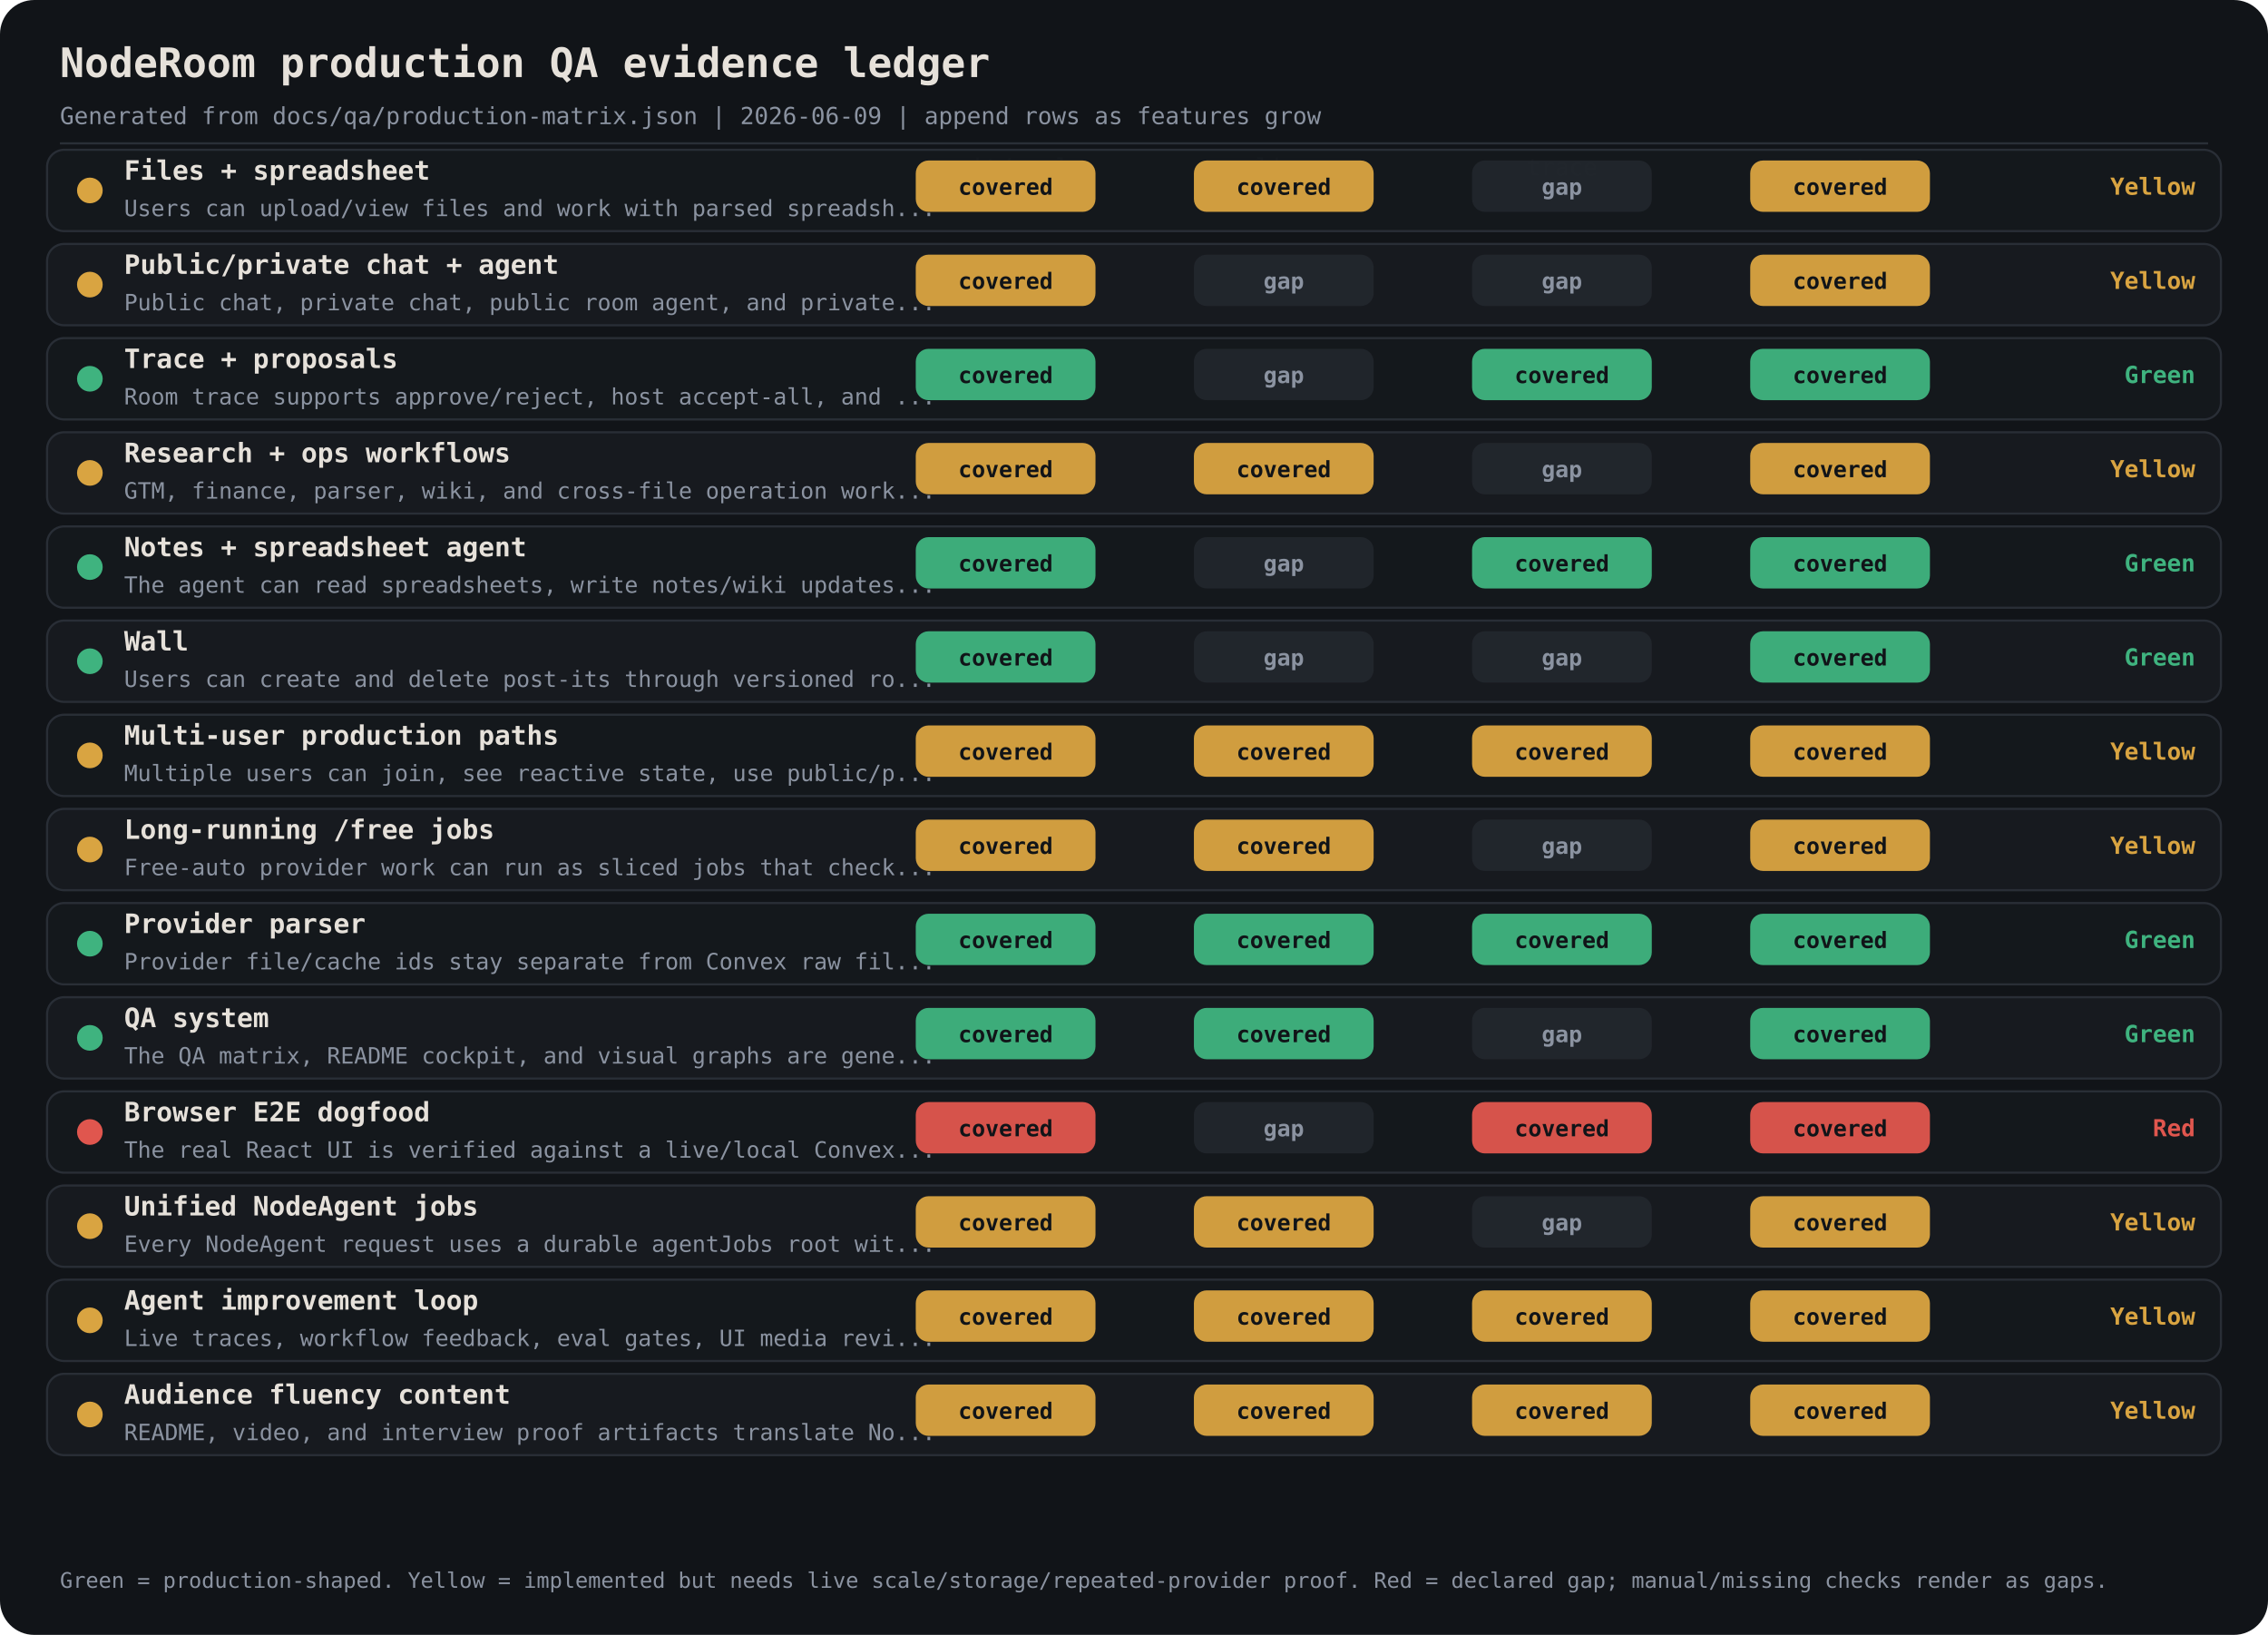
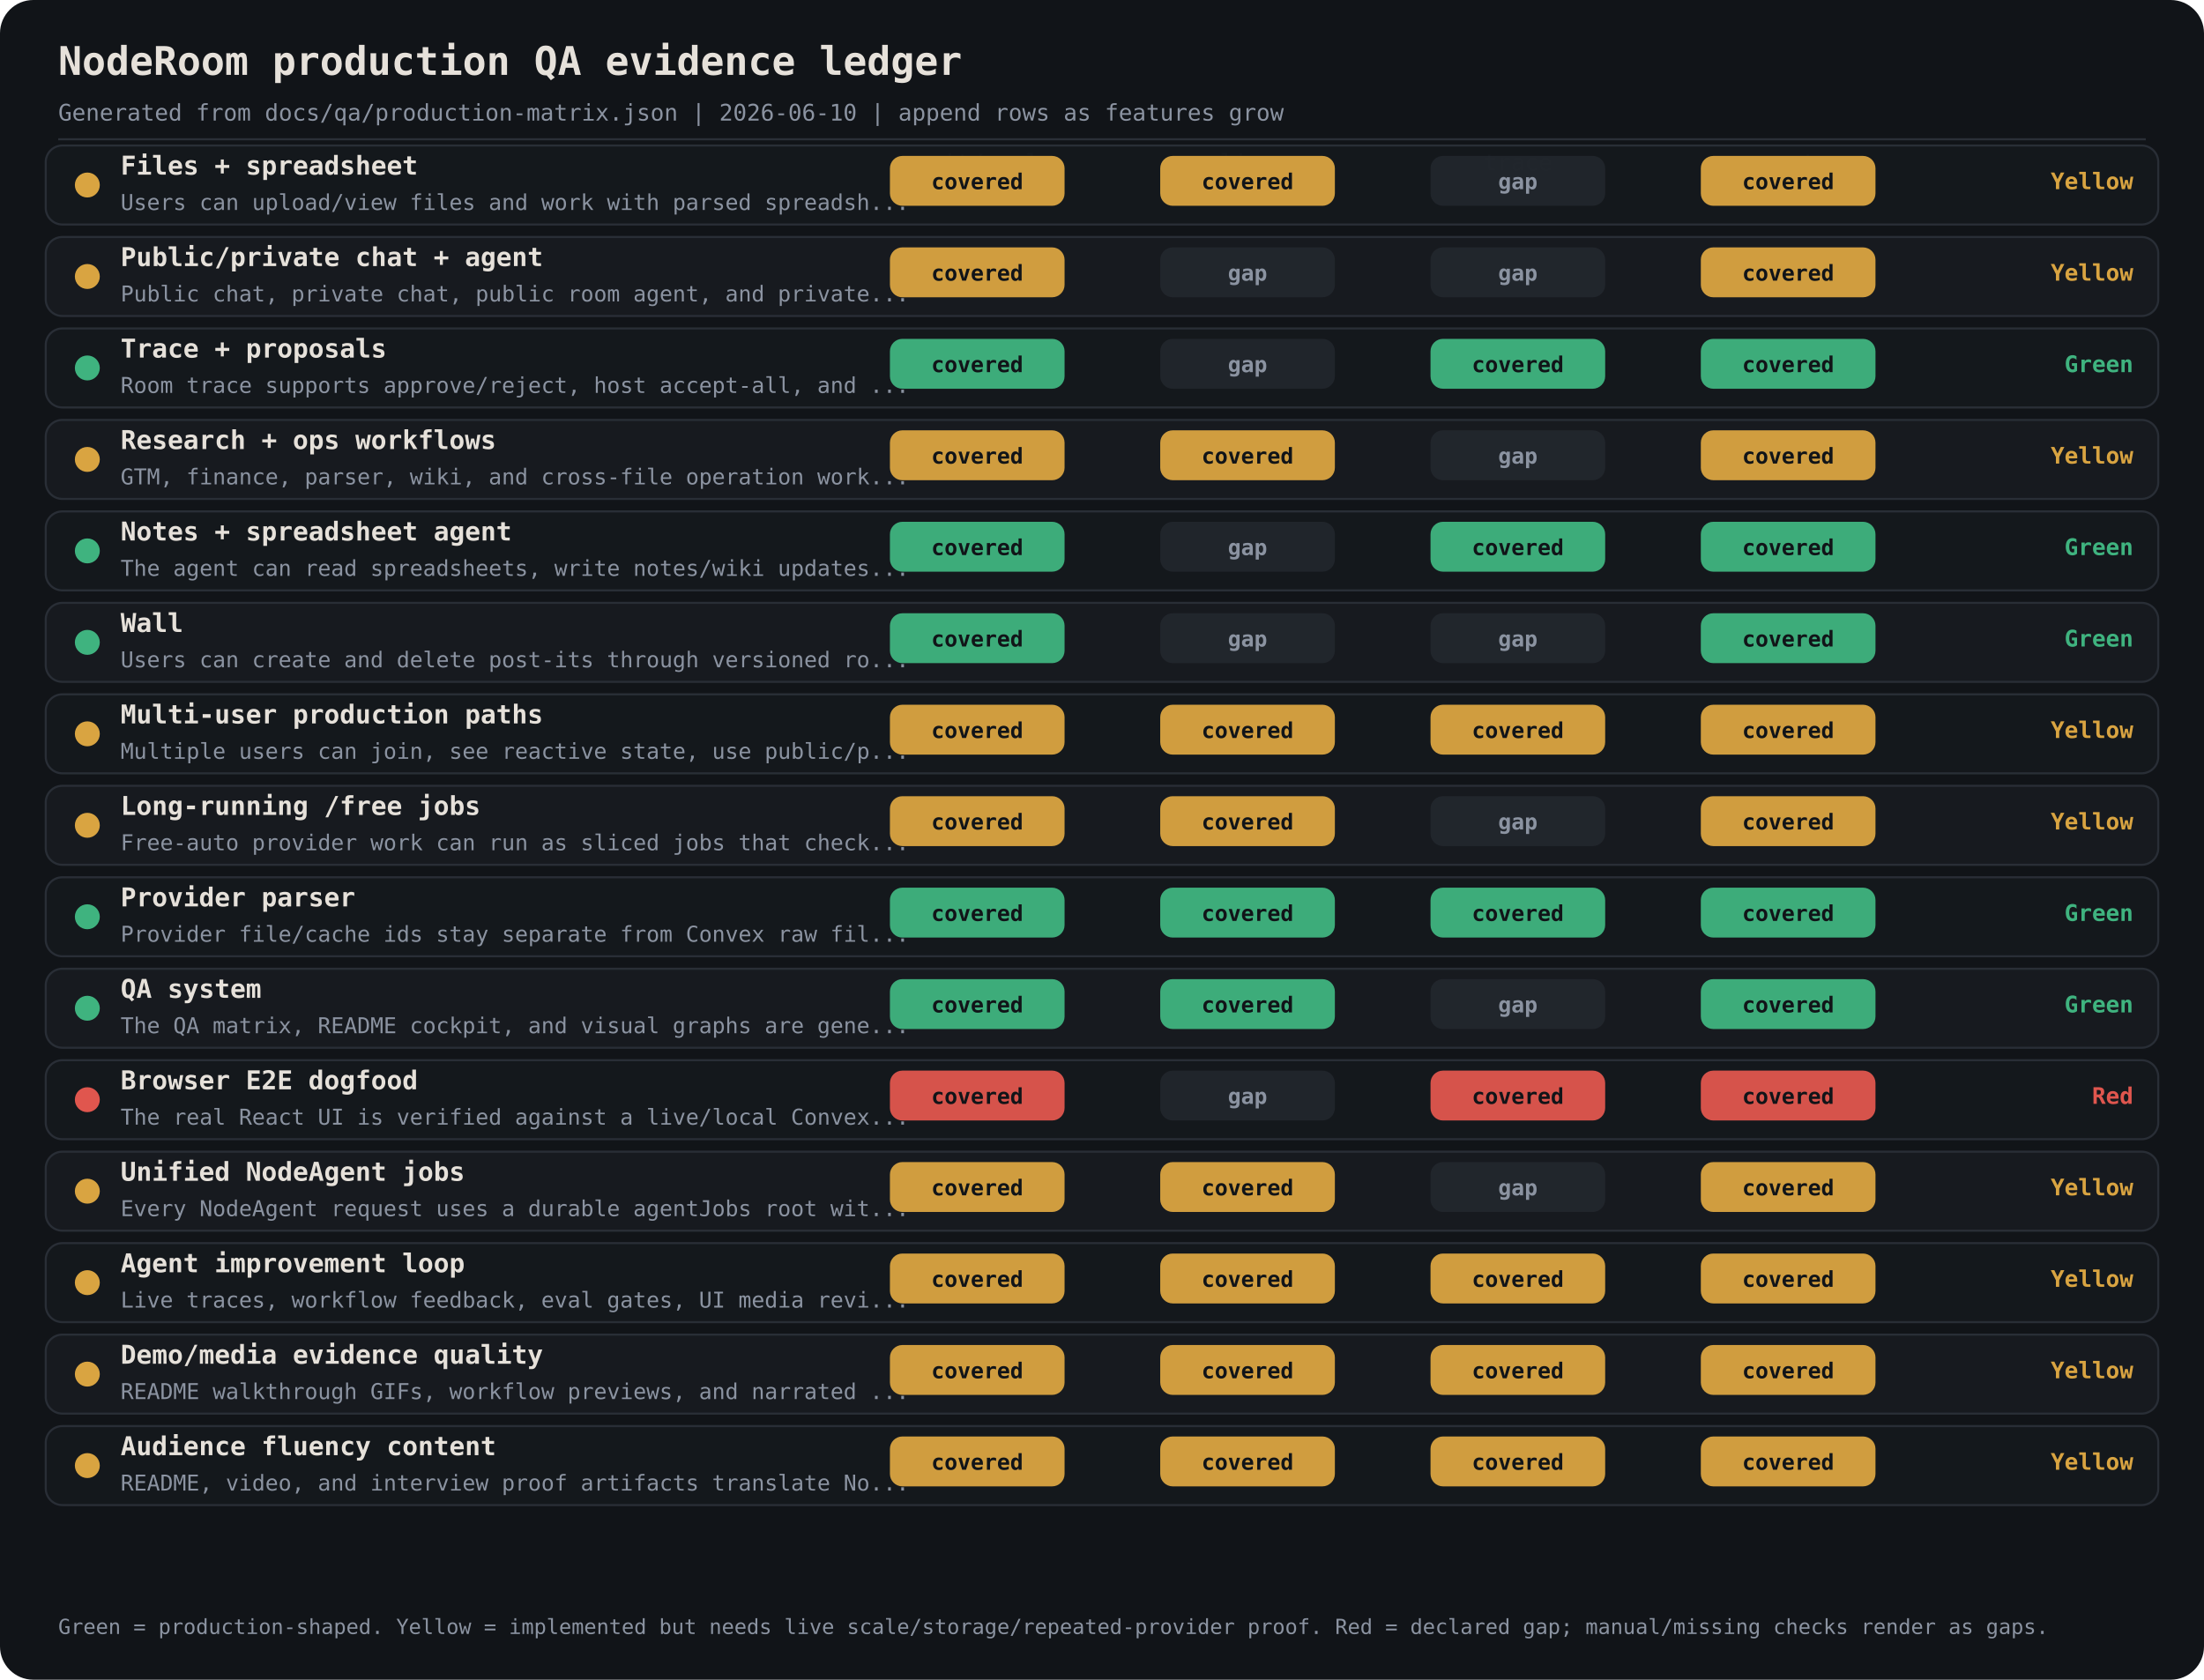
- <svg xmlns="http://www.w3.org/2000/svg" width="1060" height="764" viewBox="0 0 1060 764" font-family="ui-monospace, 'JetBrains Mono', monospace">
-   <rect width="1060" height="764" rx="16" fill="#111418" />
+ <svg xmlns="http://www.w3.org/2000/svg" width="1060" height="808" viewBox="0 0 1060 808" font-family="ui-monospace, 'JetBrains Mono', monospace">
+   <rect width="1060" height="808" rx="16" fill="#111418" />
  <text x="28" y="36" fill="#E6E1DA" font-size="19" font-weight="700">NodeRoom production QA evidence ledger</text>
-   <text x="28" y="58" fill="#8B93A1" font-size="11">Generated from docs/qa/production-matrix.json | 2026-06-09 | append rows as features grow</text>
+   <text x="28" y="58" fill="#8B93A1" font-size="11">Generated from docs/qa/production-matrix.json | 2026-06-10 | append rows as features grow</text>
  <line x1="28" y1="67" x2="1032" y2="67" stroke="#2A2F37" />
  <text x="470" y="82" fill="#8B93A1" font-size="11" text-anchor="middle">unit/eval</text>
  <text x="600" y="82" fill="#8B93A1" font-size="11" text-anchor="middle">live</text>
  <text x="730" y="82" fill="#8B93A1" font-size="11" text-anchor="middle">trace</text>
  <text x="860" y="82" fill="#8B93A1" font-size="11" text-anchor="middle">next</text>
  <rect x="22" y="70" width="1016" height="38" rx="8" fill="#14181D" stroke="#2A2F37" opacity="0.98" />
  <circle cx="42" cy="89" r="6" fill="#D9A441" />
  <text x="58" y="84" fill="#E6E1DA" font-size="12.5" font-weight="700">Files + spreadsheet</text>
  <text x="58" y="101" fill="#8B93A1" font-size="10.5">Users can upload/view files and work with parsed spreadsh...</text>
  <rect x="428" y="75" width="84" height="24" rx="6" fill="#D9A441" opacity="0.95" />
  <text x="470" y="91" fill="#111418" font-size="10.5" font-weight="700" text-anchor="middle">covered</text>
  <rect x="558" y="75" width="84" height="24" rx="6" fill="#D9A441" opacity="0.95" />
  <text x="600" y="91" fill="#111418" font-size="10.5" font-weight="700" text-anchor="middle">covered</text>
  <rect x="688" y="75" width="84" height="24" rx="6" fill="#2A2F37" opacity="0.55" />
  <text x="730" y="91" fill="#8B93A1" font-size="10.5" font-weight="700" text-anchor="middle">gap</text>
  <rect x="818" y="75" width="84" height="24" rx="6" fill="#D9A441" opacity="0.95" />
  <text x="860" y="91" fill="#111418" font-size="10.5" font-weight="700" text-anchor="middle">covered</text>
  <text x="1026" y="91" fill="#D9A441" font-size="11" text-anchor="end" font-weight="700">Yellow</text>
  <rect x="22" y="114" width="1016" height="38" rx="8" fill="#171B20" stroke="#2A2F37" opacity="0.98" />
  <circle cx="42" cy="133" r="6" fill="#D9A441" />
  <text x="58" y="128" fill="#E6E1DA" font-size="12.5" font-weight="700">Public/private chat + agent</text>
  <text x="58" y="145" fill="#8B93A1" font-size="10.5">Public chat, private chat, public room agent, and private...</text>
  <rect x="428" y="119" width="84" height="24" rx="6" fill="#D9A441" opacity="0.95" />
  <text x="470" y="135" fill="#111418" font-size="10.5" font-weight="700" text-anchor="middle">covered</text>
  <rect x="558" y="119" width="84" height="24" rx="6" fill="#2A2F37" opacity="0.55" />
  <text x="600" y="135" fill="#8B93A1" font-size="10.5" font-weight="700" text-anchor="middle">gap</text>
  <rect x="688" y="119" width="84" height="24" rx="6" fill="#2A2F37" opacity="0.55" />
  <text x="730" y="135" fill="#8B93A1" font-size="10.5" font-weight="700" text-anchor="middle">gap</text>
  <rect x="818" y="119" width="84" height="24" rx="6" fill="#D9A441" opacity="0.95" />
  <text x="860" y="135" fill="#111418" font-size="10.5" font-weight="700" text-anchor="middle">covered</text>
  <text x="1026" y="135" fill="#D9A441" font-size="11" text-anchor="end" font-weight="700">Yellow</text>
  <rect x="22" y="158" width="1016" height="38" rx="8" fill="#14181D" stroke="#2A2F37" opacity="0.98" />
  <circle cx="42" cy="177" r="6" fill="#3FB37F" />
  <text x="58" y="172" fill="#E6E1DA" font-size="12.5" font-weight="700">Trace + proposals</text>
  <text x="58" y="189" fill="#8B93A1" font-size="10.5">Room trace supports approve/reject, host accept-all, and ...</text>
  <rect x="428" y="163" width="84" height="24" rx="6" fill="#3FB37F" opacity="0.95" />
  <text x="470" y="179" fill="#111418" font-size="10.5" font-weight="700" text-anchor="middle">covered</text>
  <rect x="558" y="163" width="84" height="24" rx="6" fill="#2A2F37" opacity="0.55" />
  <text x="600" y="179" fill="#8B93A1" font-size="10.5" font-weight="700" text-anchor="middle">gap</text>
  <rect x="688" y="163" width="84" height="24" rx="6" fill="#3FB37F" opacity="0.95" />
  <text x="730" y="179" fill="#111418" font-size="10.5" font-weight="700" text-anchor="middle">covered</text>
  <rect x="818" y="163" width="84" height="24" rx="6" fill="#3FB37F" opacity="0.95" />
  <text x="860" y="179" fill="#111418" font-size="10.5" font-weight="700" text-anchor="middle">covered</text>
  <text x="1026" y="179" fill="#3FB37F" font-size="11" text-anchor="end" font-weight="700">Green</text>
  <rect x="22" y="202" width="1016" height="38" rx="8" fill="#171B20" stroke="#2A2F37" opacity="0.98" />
  <circle cx="42" cy="221" r="6" fill="#D9A441" />
  <text x="58" y="216" fill="#E6E1DA" font-size="12.5" font-weight="700">Research + ops workflows</text>
  <text x="58" y="233" fill="#8B93A1" font-size="10.5">GTM, finance, parser, wiki, and cross-file operation work...</text>
  <rect x="428" y="207" width="84" height="24" rx="6" fill="#D9A441" opacity="0.95" />
  <text x="470" y="223" fill="#111418" font-size="10.5" font-weight="700" text-anchor="middle">covered</text>
  <rect x="558" y="207" width="84" height="24" rx="6" fill="#D9A441" opacity="0.95" />
  <text x="600" y="223" fill="#111418" font-size="10.5" font-weight="700" text-anchor="middle">covered</text>
  <rect x="688" y="207" width="84" height="24" rx="6" fill="#2A2F37" opacity="0.55" />
  <text x="730" y="223" fill="#8B93A1" font-size="10.5" font-weight="700" text-anchor="middle">gap</text>
  <rect x="818" y="207" width="84" height="24" rx="6" fill="#D9A441" opacity="0.95" />
  <text x="860" y="223" fill="#111418" font-size="10.5" font-weight="700" text-anchor="middle">covered</text>
  <text x="1026" y="223" fill="#D9A441" font-size="11" text-anchor="end" font-weight="700">Yellow</text>
  <rect x="22" y="246" width="1016" height="38" rx="8" fill="#14181D" stroke="#2A2F37" opacity="0.98" />
  <circle cx="42" cy="265" r="6" fill="#3FB37F" />
  <text x="58" y="260" fill="#E6E1DA" font-size="12.5" font-weight="700">Notes + spreadsheet agent</text>
  <text x="58" y="277" fill="#8B93A1" font-size="10.5">The agent can read spreadsheets, write notes/wiki updates...</text>
  <rect x="428" y="251" width="84" height="24" rx="6" fill="#3FB37F" opacity="0.95" />
  <text x="470" y="267" fill="#111418" font-size="10.5" font-weight="700" text-anchor="middle">covered</text>
  <rect x="558" y="251" width="84" height="24" rx="6" fill="#2A2F37" opacity="0.55" />
  <text x="600" y="267" fill="#8B93A1" font-size="10.5" font-weight="700" text-anchor="middle">gap</text>
  <rect x="688" y="251" width="84" height="24" rx="6" fill="#3FB37F" opacity="0.95" />
  <text x="730" y="267" fill="#111418" font-size="10.5" font-weight="700" text-anchor="middle">covered</text>
  <rect x="818" y="251" width="84" height="24" rx="6" fill="#3FB37F" opacity="0.95" />
  <text x="860" y="267" fill="#111418" font-size="10.5" font-weight="700" text-anchor="middle">covered</text>
  <text x="1026" y="267" fill="#3FB37F" font-size="11" text-anchor="end" font-weight="700">Green</text>
  <rect x="22" y="290" width="1016" height="38" rx="8" fill="#171B20" stroke="#2A2F37" opacity="0.98" />
  <circle cx="42" cy="309" r="6" fill="#3FB37F" />
  <text x="58" y="304" fill="#E6E1DA" font-size="12.5" font-weight="700">Wall</text>
  <text x="58" y="321" fill="#8B93A1" font-size="10.5">Users can create and delete post-its through versioned ro...</text>
  <rect x="428" y="295" width="84" height="24" rx="6" fill="#3FB37F" opacity="0.95" />
  <text x="470" y="311" fill="#111418" font-size="10.5" font-weight="700" text-anchor="middle">covered</text>
  <rect x="558" y="295" width="84" height="24" rx="6" fill="#2A2F37" opacity="0.55" />
  <text x="600" y="311" fill="#8B93A1" font-size="10.5" font-weight="700" text-anchor="middle">gap</text>
  <rect x="688" y="295" width="84" height="24" rx="6" fill="#2A2F37" opacity="0.55" />
  <text x="730" y="311" fill="#8B93A1" font-size="10.5" font-weight="700" text-anchor="middle">gap</text>
  <rect x="818" y="295" width="84" height="24" rx="6" fill="#3FB37F" opacity="0.95" />
  <text x="860" y="311" fill="#111418" font-size="10.5" font-weight="700" text-anchor="middle">covered</text>
  <text x="1026" y="311" fill="#3FB37F" font-size="11" text-anchor="end" font-weight="700">Green</text>
  <rect x="22" y="334" width="1016" height="38" rx="8" fill="#14181D" stroke="#2A2F37" opacity="0.98" />
  <circle cx="42" cy="353" r="6" fill="#D9A441" />
  <text x="58" y="348" fill="#E6E1DA" font-size="12.5" font-weight="700">Multi-user production paths</text>
  <text x="58" y="365" fill="#8B93A1" font-size="10.5">Multiple users can join, see reactive state, use public/p...</text>
  <rect x="428" y="339" width="84" height="24" rx="6" fill="#D9A441" opacity="0.95" />
  <text x="470" y="355" fill="#111418" font-size="10.5" font-weight="700" text-anchor="middle">covered</text>
  <rect x="558" y="339" width="84" height="24" rx="6" fill="#D9A441" opacity="0.95" />
  <text x="600" y="355" fill="#111418" font-size="10.5" font-weight="700" text-anchor="middle">covered</text>
  <rect x="688" y="339" width="84" height="24" rx="6" fill="#D9A441" opacity="0.95" />
  <text x="730" y="355" fill="#111418" font-size="10.5" font-weight="700" text-anchor="middle">covered</text>
  <rect x="818" y="339" width="84" height="24" rx="6" fill="#D9A441" opacity="0.95" />
  <text x="860" y="355" fill="#111418" font-size="10.5" font-weight="700" text-anchor="middle">covered</text>
  <text x="1026" y="355" fill="#D9A441" font-size="11" text-anchor="end" font-weight="700">Yellow</text>
  <rect x="22" y="378" width="1016" height="38" rx="8" fill="#171B20" stroke="#2A2F37" opacity="0.98" />
  <circle cx="42" cy="397" r="6" fill="#D9A441" />
  <text x="58" y="392" fill="#E6E1DA" font-size="12.5" font-weight="700">Long-running /free jobs</text>
  <text x="58" y="409" fill="#8B93A1" font-size="10.5">Free-auto provider work can run as sliced jobs that check...</text>
  <rect x="428" y="383" width="84" height="24" rx="6" fill="#D9A441" opacity="0.95" />
  <text x="470" y="399" fill="#111418" font-size="10.5" font-weight="700" text-anchor="middle">covered</text>
  <rect x="558" y="383" width="84" height="24" rx="6" fill="#D9A441" opacity="0.95" />
  <text x="600" y="399" fill="#111418" font-size="10.5" font-weight="700" text-anchor="middle">covered</text>
  <rect x="688" y="383" width="84" height="24" rx="6" fill="#2A2F37" opacity="0.55" />
  <text x="730" y="399" fill="#8B93A1" font-size="10.5" font-weight="700" text-anchor="middle">gap</text>
  <rect x="818" y="383" width="84" height="24" rx="6" fill="#D9A441" opacity="0.95" />
  <text x="860" y="399" fill="#111418" font-size="10.5" font-weight="700" text-anchor="middle">covered</text>
  <text x="1026" y="399" fill="#D9A441" font-size="11" text-anchor="end" font-weight="700">Yellow</text>
  <rect x="22" y="422" width="1016" height="38" rx="8" fill="#14181D" stroke="#2A2F37" opacity="0.98" />
  <circle cx="42" cy="441" r="6" fill="#3FB37F" />
  <text x="58" y="436" fill="#E6E1DA" font-size="12.5" font-weight="700">Provider parser</text>
  <text x="58" y="453" fill="#8B93A1" font-size="10.5">Provider file/cache ids stay separate from Convex raw fil...</text>
  <rect x="428" y="427" width="84" height="24" rx="6" fill="#3FB37F" opacity="0.95" />
  <text x="470" y="443" fill="#111418" font-size="10.5" font-weight="700" text-anchor="middle">covered</text>
  <rect x="558" y="427" width="84" height="24" rx="6" fill="#3FB37F" opacity="0.95" />
  <text x="600" y="443" fill="#111418" font-size="10.5" font-weight="700" text-anchor="middle">covered</text>
  <rect x="688" y="427" width="84" height="24" rx="6" fill="#3FB37F" opacity="0.95" />
  <text x="730" y="443" fill="#111418" font-size="10.5" font-weight="700" text-anchor="middle">covered</text>
  <rect x="818" y="427" width="84" height="24" rx="6" fill="#3FB37F" opacity="0.95" />
  <text x="860" y="443" fill="#111418" font-size="10.5" font-weight="700" text-anchor="middle">covered</text>
  <text x="1026" y="443" fill="#3FB37F" font-size="11" text-anchor="end" font-weight="700">Green</text>
  <rect x="22" y="466" width="1016" height="38" rx="8" fill="#171B20" stroke="#2A2F37" opacity="0.98" />
  <circle cx="42" cy="485" r="6" fill="#3FB37F" />
  <text x="58" y="480" fill="#E6E1DA" font-size="12.5" font-weight="700">QA system</text>
  <text x="58" y="497" fill="#8B93A1" font-size="10.5">The QA matrix, README cockpit, and visual graphs are gene...</text>
  <rect x="428" y="471" width="84" height="24" rx="6" fill="#3FB37F" opacity="0.95" />
  <text x="470" y="487" fill="#111418" font-size="10.5" font-weight="700" text-anchor="middle">covered</text>
  <rect x="558" y="471" width="84" height="24" rx="6" fill="#3FB37F" opacity="0.95" />
  <text x="600" y="487" fill="#111418" font-size="10.5" font-weight="700" text-anchor="middle">covered</text>
  <rect x="688" y="471" width="84" height="24" rx="6" fill="#2A2F37" opacity="0.55" />
  <text x="730" y="487" fill="#8B93A1" font-size="10.5" font-weight="700" text-anchor="middle">gap</text>
  <rect x="818" y="471" width="84" height="24" rx="6" fill="#3FB37F" opacity="0.95" />
  <text x="860" y="487" fill="#111418" font-size="10.5" font-weight="700" text-anchor="middle">covered</text>
  <text x="1026" y="487" fill="#3FB37F" font-size="11" text-anchor="end" font-weight="700">Green</text>
  <rect x="22" y="510" width="1016" height="38" rx="8" fill="#14181D" stroke="#2A2F37" opacity="0.98" />
  <circle cx="42" cy="529" r="6" fill="#E0564E" />
  <text x="58" y="524" fill="#E6E1DA" font-size="12.5" font-weight="700">Browser E2E dogfood</text>
  <text x="58" y="541" fill="#8B93A1" font-size="10.5">The real React UI is verified against a live/local Convex...</text>
  <rect x="428" y="515" width="84" height="24" rx="6" fill="#E0564E" opacity="0.95" />
  <text x="470" y="531" fill="#111418" font-size="10.5" font-weight="700" text-anchor="middle">covered</text>
  <rect x="558" y="515" width="84" height="24" rx="6" fill="#2A2F37" opacity="0.55" />
  <text x="600" y="531" fill="#8B93A1" font-size="10.5" font-weight="700" text-anchor="middle">gap</text>
  <rect x="688" y="515" width="84" height="24" rx="6" fill="#E0564E" opacity="0.95" />
  <text x="730" y="531" fill="#111418" font-size="10.5" font-weight="700" text-anchor="middle">covered</text>
  <rect x="818" y="515" width="84" height="24" rx="6" fill="#E0564E" opacity="0.95" />
  <text x="860" y="531" fill="#111418" font-size="10.5" font-weight="700" text-anchor="middle">covered</text>
  <text x="1026" y="531" fill="#E0564E" font-size="11" text-anchor="end" font-weight="700">Red</text>
  <rect x="22" y="554" width="1016" height="38" rx="8" fill="#171B20" stroke="#2A2F37" opacity="0.98" />
  <circle cx="42" cy="573" r="6" fill="#D9A441" />
  <text x="58" y="568" fill="#E6E1DA" font-size="12.5" font-weight="700">Unified NodeAgent jobs</text>
  <text x="58" y="585" fill="#8B93A1" font-size="10.5">Every NodeAgent request uses a durable agentJobs root wit...</text>
  <rect x="428" y="559" width="84" height="24" rx="6" fill="#D9A441" opacity="0.95" />
  <text x="470" y="575" fill="#111418" font-size="10.5" font-weight="700" text-anchor="middle">covered</text>
  <rect x="558" y="559" width="84" height="24" rx="6" fill="#D9A441" opacity="0.95" />
  <text x="600" y="575" fill="#111418" font-size="10.5" font-weight="700" text-anchor="middle">covered</text>
  <rect x="688" y="559" width="84" height="24" rx="6" fill="#2A2F37" opacity="0.55" />
  <text x="730" y="575" fill="#8B93A1" font-size="10.5" font-weight="700" text-anchor="middle">gap</text>
  <rect x="818" y="559" width="84" height="24" rx="6" fill="#D9A441" opacity="0.95" />
  <text x="860" y="575" fill="#111418" font-size="10.5" font-weight="700" text-anchor="middle">covered</text>
  <text x="1026" y="575" fill="#D9A441" font-size="11" text-anchor="end" font-weight="700">Yellow</text>
  <rect x="22" y="598" width="1016" height="38" rx="8" fill="#14181D" stroke="#2A2F37" opacity="0.98" />
  <circle cx="42" cy="617" r="6" fill="#D9A441" />
  <text x="58" y="612" fill="#E6E1DA" font-size="12.5" font-weight="700">Agent improvement loop</text>
  <text x="58" y="629" fill="#8B93A1" font-size="10.5">Live traces, workflow feedback, eval gates, UI media revi...</text>
  <rect x="428" y="603" width="84" height="24" rx="6" fill="#D9A441" opacity="0.95" />
  <text x="470" y="619" fill="#111418" font-size="10.5" font-weight="700" text-anchor="middle">covered</text>
  <rect x="558" y="603" width="84" height="24" rx="6" fill="#D9A441" opacity="0.95" />
  <text x="600" y="619" fill="#111418" font-size="10.5" font-weight="700" text-anchor="middle">covered</text>
  <rect x="688" y="603" width="84" height="24" rx="6" fill="#D9A441" opacity="0.95" />
  <text x="730" y="619" fill="#111418" font-size="10.5" font-weight="700" text-anchor="middle">covered</text>
  <rect x="818" y="603" width="84" height="24" rx="6" fill="#D9A441" opacity="0.95" />
  <text x="860" y="619" fill="#111418" font-size="10.5" font-weight="700" text-anchor="middle">covered</text>
  <text x="1026" y="619" fill="#D9A441" font-size="11" text-anchor="end" font-weight="700">Yellow</text>
  <rect x="22" y="642" width="1016" height="38" rx="8" fill="#171B20" stroke="#2A2F37" opacity="0.98" />
  <circle cx="42" cy="661" r="6" fill="#D9A441" />
-   <text x="58" y="656" fill="#E6E1DA" font-size="12.5" font-weight="700">Audience fluency content</text>
-   <text x="58" y="673" fill="#8B93A1" font-size="10.5">README, video, and interview proof artifacts translate No...</text>
+   <text x="58" y="656" fill="#E6E1DA" font-size="12.5" font-weight="700">Demo/media evidence quality</text>
+   <text x="58" y="673" fill="#8B93A1" font-size="10.5">README walkthrough GIFs, workflow previews, and narrated ...</text>
  <rect x="428" y="647" width="84" height="24" rx="6" fill="#D9A441" opacity="0.95" />
  <text x="470" y="663" fill="#111418" font-size="10.5" font-weight="700" text-anchor="middle">covered</text>
  <rect x="558" y="647" width="84" height="24" rx="6" fill="#D9A441" opacity="0.95" />
  <text x="600" y="663" fill="#111418" font-size="10.5" font-weight="700" text-anchor="middle">covered</text>
  <rect x="688" y="647" width="84" height="24" rx="6" fill="#D9A441" opacity="0.95" />
  <text x="730" y="663" fill="#111418" font-size="10.5" font-weight="700" text-anchor="middle">covered</text>
  <rect x="818" y="647" width="84" height="24" rx="6" fill="#D9A441" opacity="0.95" />
  <text x="860" y="663" fill="#111418" font-size="10.5" font-weight="700" text-anchor="middle">covered</text>
  <text x="1026" y="663" fill="#D9A441" font-size="11" text-anchor="end" font-weight="700">Yellow</text>
-   <text x="28" y="742" fill="#8B93A1" font-size="10">Green = production-shaped. Yellow = implemented but needs live scale/storage/repeated-provider proof. Red = declared gap; manual/missing checks render as gaps.</text>
+   <rect x="22" y="686" width="1016" height="38" rx="8" fill="#14181D" stroke="#2A2F37" opacity="0.98" />
+   <circle cx="42" cy="705" r="6" fill="#D9A441" />
+   <text x="58" y="700" fill="#E6E1DA" font-size="12.5" font-weight="700">Audience fluency content</text>
+   <text x="58" y="717" fill="#8B93A1" font-size="10.5">README, video, and interview proof artifacts translate No...</text>
+   <rect x="428" y="691" width="84" height="24" rx="6" fill="#D9A441" opacity="0.95" />
+   <text x="470" y="707" fill="#111418" font-size="10.5" font-weight="700" text-anchor="middle">covered</text>
+   <rect x="558" y="691" width="84" height="24" rx="6" fill="#D9A441" opacity="0.95" />
+   <text x="600" y="707" fill="#111418" font-size="10.5" font-weight="700" text-anchor="middle">covered</text>
+   <rect x="688" y="691" width="84" height="24" rx="6" fill="#D9A441" opacity="0.95" />
+   <text x="730" y="707" fill="#111418" font-size="10.5" font-weight="700" text-anchor="middle">covered</text>
+   <rect x="818" y="691" width="84" height="24" rx="6" fill="#D9A441" opacity="0.95" />
+   <text x="860" y="707" fill="#111418" font-size="10.5" font-weight="700" text-anchor="middle">covered</text>
+   <text x="1026" y="707" fill="#D9A441" font-size="11" text-anchor="end" font-weight="700">Yellow</text>
+   <text x="28" y="786" fill="#8B93A1" font-size="10">Green = production-shaped. Yellow = implemented but needs live scale/storage/repeated-provider proof. Red = declared gap; manual/missing checks render as gaps.</text>
</svg>
